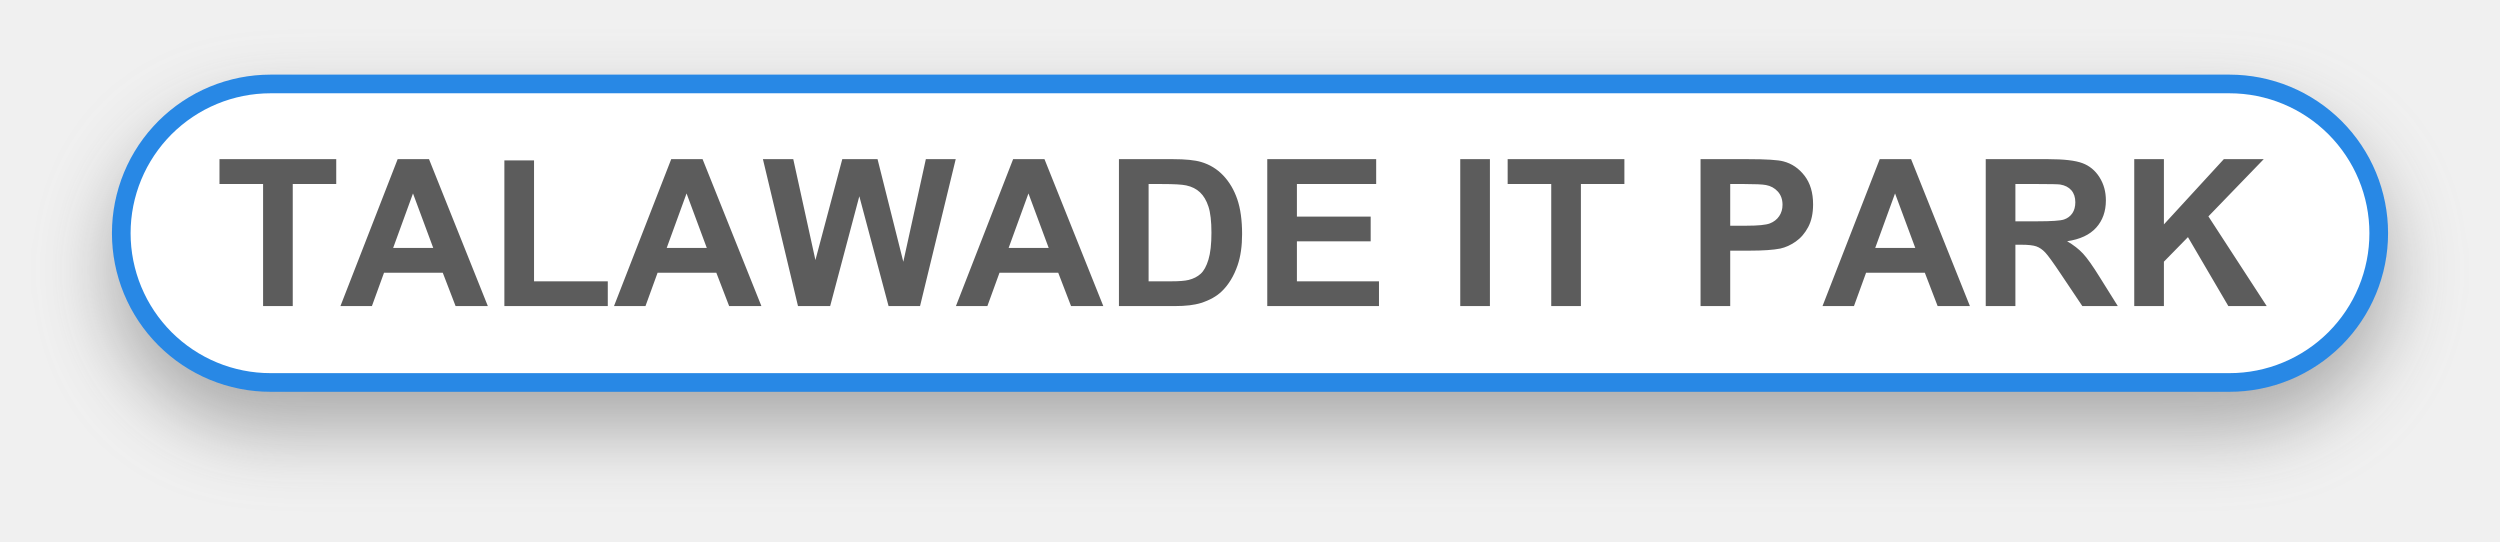
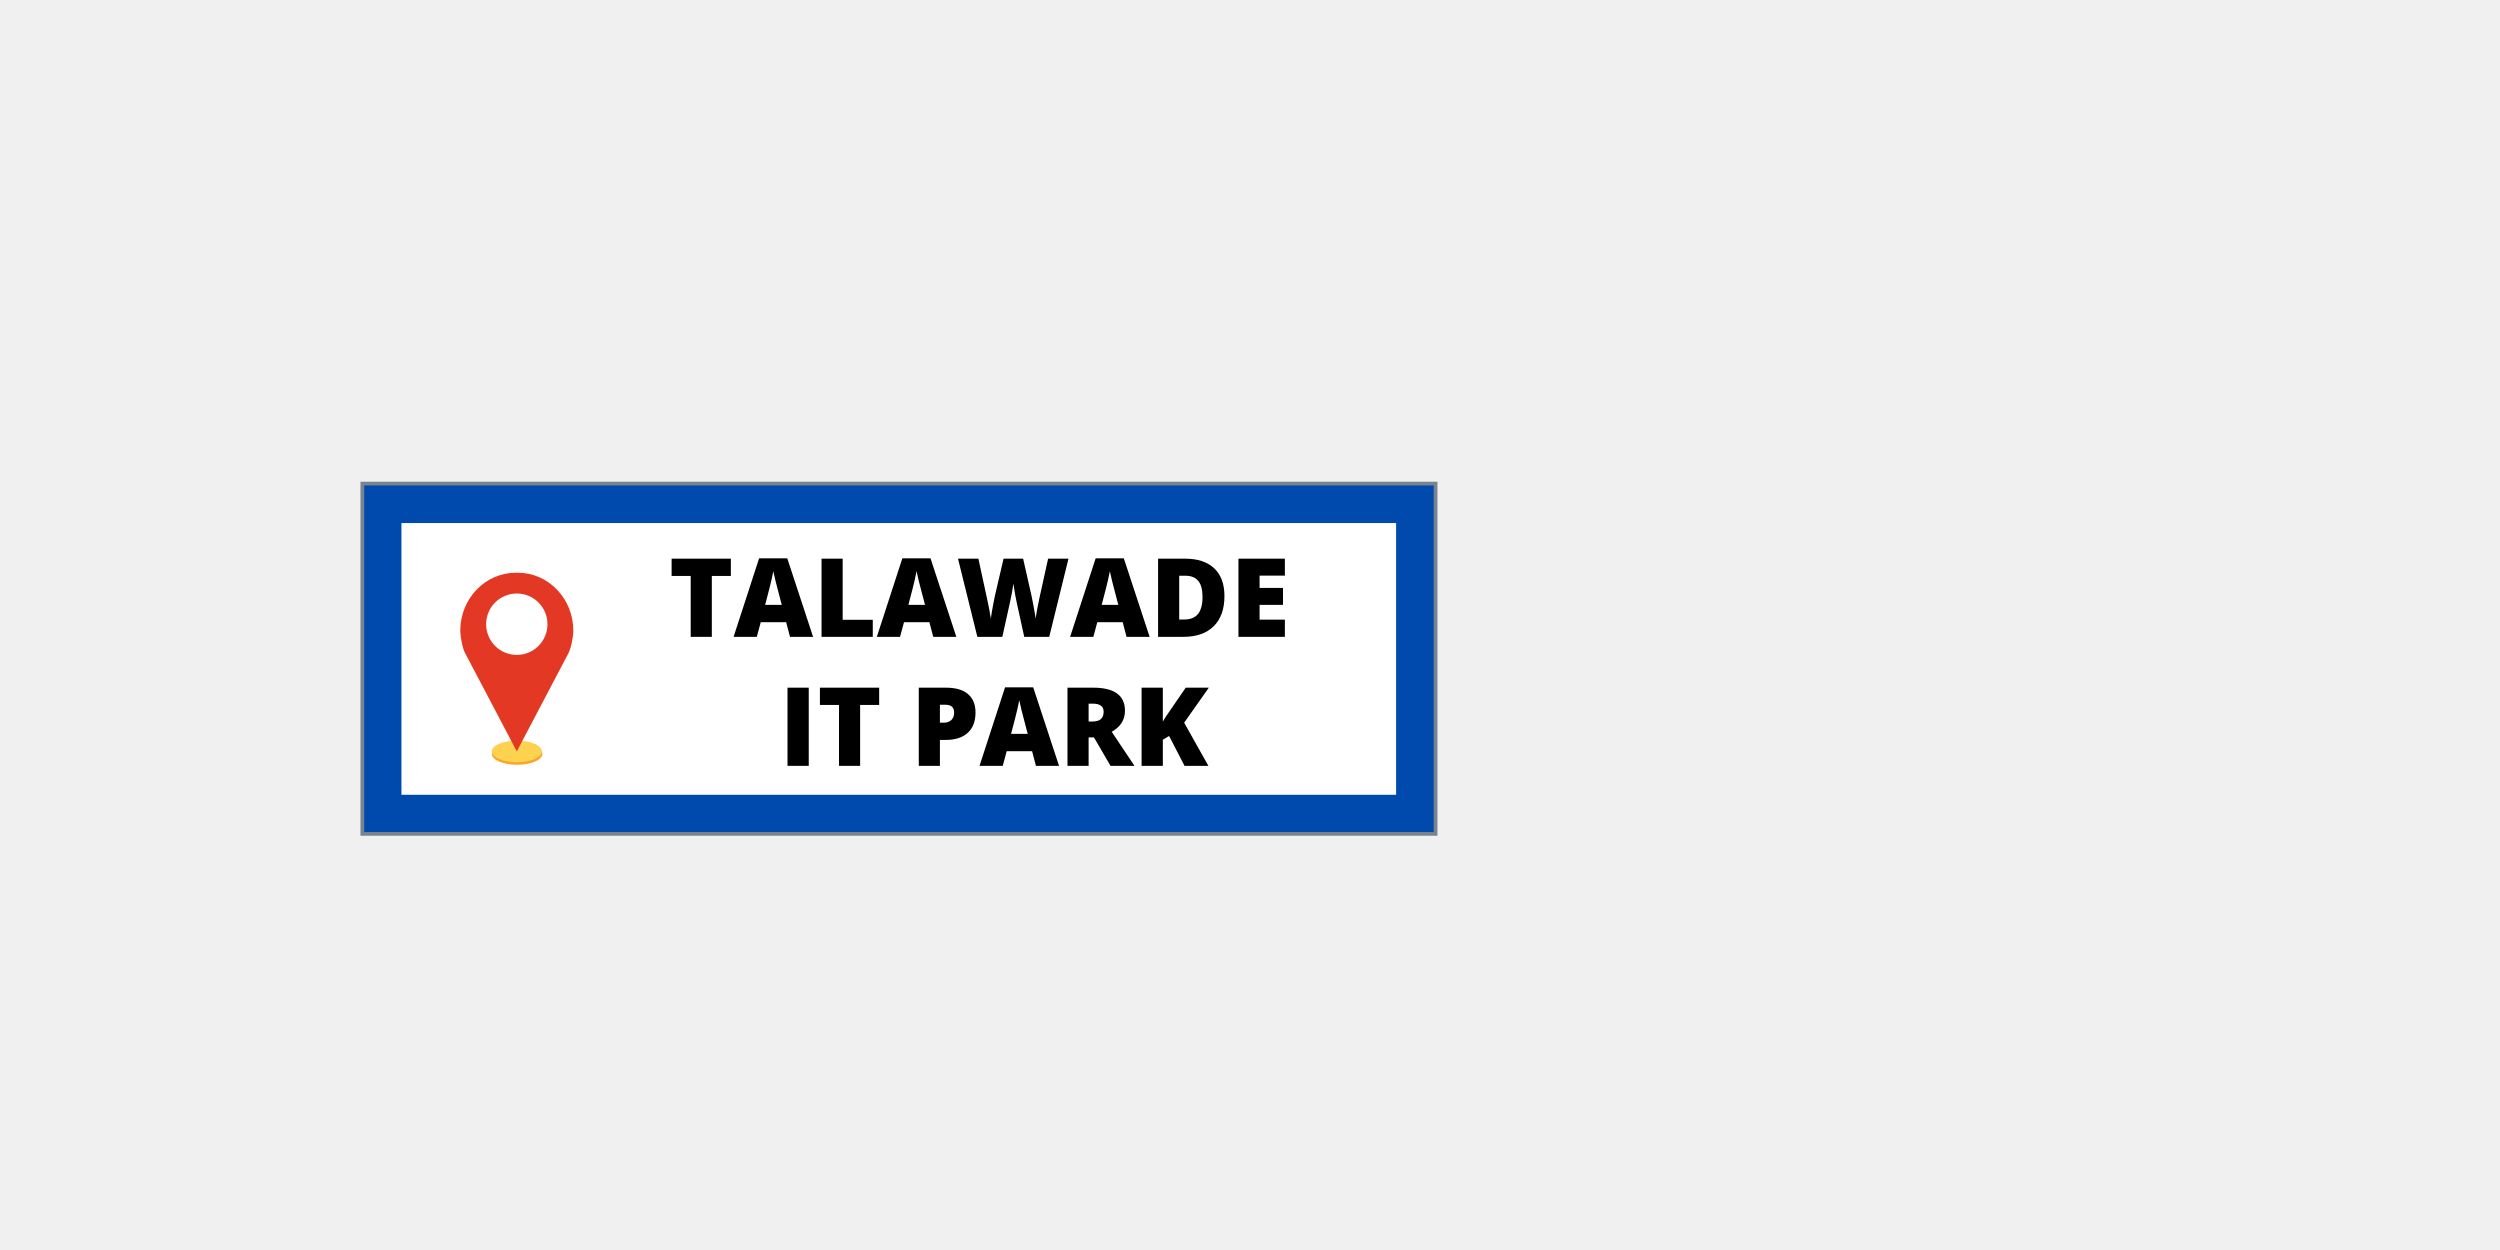
- <svg xmlns="http://www.w3.org/2000/svg" xmlns:xlink="http://www.w3.org/1999/xlink" width="134px" height="29px" viewBox="0 0 134 29" version="1.1">
+ <svg xmlns="http://www.w3.org/2000/svg" width="3750" viewBox="0 0 3750 1875" height="1875" version="1.0">
  <defs>
-     <filter filterUnits="userSpaceOnUse" color-interpolation-filters="sRGB" id="filter_1">
-       <feFlood flood-opacity="0" result="BackgroundImageFix" />
-       <feColorMatrix in="SourceAlpha" type="matrix" values="0 0 0 0 0 0 0 0 0 0 0 0 0 0 0 0 0 0 127 0" />
-       <feOffset dx="0" dy="2" />
-       <feGaussianBlur stdDeviation="2" />
-       <feColorMatrix type="matrix" values="0 0 0 0 0.392 0 0 0 0 0.392 0 0 0 0 0.392 0 0 0 0.498 0" />
-       <feBlend mode="normal" in2="BackgroundImageFix" result="effect0_dropShadow" />
-       <feBlend mode="normal" in="SourceGraphic" in2="effect0_dropShadow" result="shape" />
-     </filter>
-     <path d="M7.499 0L112.501 0Q112.685 0 112.869 0.009Q113.053 0.018 113.236 0.036Q113.419 0.054 113.601 0.081Q113.783 0.108 113.964 0.144Q114.145 0.18 114.323 0.225Q114.502 0.269 114.678 0.323Q114.854 0.376 115.027 0.438Q115.201 0.5 115.371 0.571Q115.541 0.641 115.707 0.72Q115.874 0.799 116.036 0.885Q116.198 0.972 116.356 1.067Q116.514 1.162 116.667 1.264Q116.82 1.366 116.968 1.476Q117.116 1.585 117.258 1.702Q117.401 1.819 117.537 1.943Q117.673 2.066 117.804 2.196Q117.934 2.327 118.057 2.463Q118.181 2.599 118.298 2.742Q118.415 2.884 118.524 3.032Q118.634 3.18 118.736 3.333Q118.838 3.486 118.933 3.644Q119.028 3.802 119.115 3.964Q119.201 4.126 119.28 4.293Q119.359 4.459 119.429 4.629Q119.5 4.799 119.562 4.973Q119.624 5.146 119.677 5.322Q119.731 5.498 119.775 5.677Q119.82 5.855 119.856 6.036Q119.892 6.217 119.919 6.399Q119.946 6.581 119.964 6.764Q119.982 6.947 119.991 7.131Q120 7.315 120 7.499L120 7.501Q120 7.685 119.991 7.869Q119.982 8.053 119.964 8.236Q119.946 8.419 119.919 8.601Q119.892 8.783 119.856 8.964Q119.82 9.145 119.775 9.323Q119.731 9.502 119.677 9.678Q119.624 9.854 119.562 10.027Q119.5 10.201 119.429 10.371Q119.359 10.541 119.28 10.707Q119.201 10.874 119.115 11.036Q119.028 11.198 118.933 11.356Q118.838 11.514 118.736 11.667Q118.634 11.82 118.524 11.968Q118.415 12.116 118.298 12.258Q118.181 12.401 118.057 12.537Q117.934 12.673 117.804 12.804Q117.673 12.934 117.537 13.057Q117.401 13.181 117.258 13.298Q117.116 13.415 116.968 13.524Q116.82 13.634 116.667 13.736Q116.514 13.838 116.356 13.933Q116.198 14.028 116.036 14.114Q115.874 14.201 115.707 14.28Q115.541 14.359 115.371 14.429Q115.201 14.5 115.027 14.562Q114.854 14.624 114.678 14.677Q114.502 14.73 114.323 14.775Q114.145 14.82 113.964 14.856Q113.783 14.892 113.601 14.919Q113.419 14.946 113.236 14.964Q113.053 14.982 112.869 14.991Q112.685 15 112.501 15L7.499 15Q7.315 15 7.131 14.991Q6.947 14.982 6.764 14.964Q6.581 14.946 6.399 14.919Q6.217 14.892 6.036 14.856Q5.855 14.82 5.677 14.775Q5.498 14.73 5.322 14.677Q5.146 14.624 4.973 14.562Q4.799 14.5 4.629 14.429Q4.459 14.359 4.293 14.28Q4.126 14.201 3.964 14.114Q3.802 14.028 3.644 13.933Q3.486 13.838 3.333 13.736Q3.18 13.634 3.032 13.524Q2.884 13.415 2.742 13.298Q2.599 13.181 2.463 13.057Q2.327 12.934 2.196 12.804Q2.066 12.673 1.943 12.537Q1.819 12.401 1.702 12.258Q1.585 12.116 1.476 11.968Q1.366 11.82 1.264 11.667Q1.162 11.514 1.067 11.356Q0.972 11.198 0.885 11.036Q0.799 10.874 0.72 10.707Q0.641 10.541 0.571 10.371Q0.5 10.201 0.438 10.027Q0.376 9.854 0.323 9.678Q0.269 9.502 0.225 9.323Q0.18 9.145 0.144 8.964Q0.108 8.783 0.081 8.601Q0.054 8.419 0.036 8.236Q0.018 8.053 0.009 7.869Q0 7.685 0 7.501L0 7.499Q0 7.315 0.009 7.131Q0.018 6.947 0.036 6.764Q0.054 6.581 0.081 6.399Q0.108 6.217 0.144 6.036Q0.18 5.855 0.225 5.677Q0.269 5.498 0.323 5.322Q0.376 5.146 0.438 4.973Q0.5 4.799 0.571 4.629Q0.641 4.459 0.72 4.293Q0.799 4.126 0.885 3.964Q0.972 3.802 1.067 3.644Q1.162 3.486 1.264 3.333Q1.366 3.18 1.476 3.032Q1.585 2.884 1.702 2.742Q1.819 2.599 1.943 2.463Q2.066 2.327 2.196 2.196Q2.327 2.066 2.463 1.943Q2.599 1.819 2.742 1.702Q2.884 1.585 3.032 1.476Q3.18 1.366 3.333 1.264Q3.486 1.162 3.644 1.067Q3.802 0.972 3.964 0.885Q4.126 0.799 4.293 0.72Q4.459 0.641 4.629 0.571Q4.799 0.5 4.973 0.438Q5.146 0.376 5.322 0.323Q5.498 0.269 5.677 0.225Q5.855 0.18 6.036 0.144Q6.217 0.108 6.399 0.081Q6.581 0.054 6.764 0.036Q6.947 0.018 7.131 0.009Q7.315 0 7.499 0L7.499 0Z" id="path_1" />
+     <clipPath id="a">
+       <path d="M 737 1114 L 814 1114 L 814 1147.512 L 737 1147.512 Z M 737 1114" />
+     </clipPath>
+     <clipPath id="b">
+       <path d="M 690.449 859 L 859.949 859 L 859.949 1128 L 690.449 1128 Z M 690.449 859" />
+     </clipPath>
  </defs>
-   <g filter="url(#filter_1)">
-     <g id="13.-Location---TALAWADE-IT-PARK" transform="translate(7 5)">
-       <g id="Rectangle">
-         <use xlink:href="#path_1" fill="none" stroke="#2888E5" stroke-width="2" />
-         <use stroke="none" fill="#FFFFFF" xlink:href="#path_1" fill-rule="evenodd" />
+   <path fill="#004AAD" d="M 543.496 725.383 L 2153.379 725.383 L 2153.379 1250.801 L 543.496 1250.801 L 543.496 725.383" />
+   <path fill="#77838D" d="M 543.496 1253.59 L 540.699 1253.59 L 540.699 722.59 L 2156.172 722.59 L 2156.172 1253.59 L 543.496 1253.59 M 546.289 728.176 L 546.289 1248.008 L 2150.586 1248.008 L 2150.586 728.176 L 546.289 728.176" />
+   <path fill="#FFF" d="M 602.172 784.57 L 2094.145 784.57 L 2094.145 1192.172 L 602.172 1192.172 L 602.172 784.57" />
+   <g clip-path="url(#a)">
+     <path fill="#F9A72B" d="M 813.52 1130.98 C 813.52 1139.926 796.555 1147.176 775.629 1147.176 C 754.703 1147.176 737.738 1139.926 737.738 1130.98 C 737.738 1122.039 754.703 1114.781 775.629 1114.781 C 796.555 1114.781 813.52 1122.039 813.52 1130.98" />
+   </g>
+   <path fill="#FCD24F" d="M 812.746 1127.059 C 812.746 1136.008 795.957 1143.258 775.242 1143.258 C 754.531 1143.258 737.738 1136.008 737.738 1127.059 C 737.738 1118.113 754.531 1110.859 775.242 1110.859 C 795.957 1110.859 812.746 1118.113 812.746 1127.059" />
+   <g clip-path="url(#b)">
+     <path fill="#E33924" d="M 776.688 859.094 C 776.188 859.094 775.695 859.125 775.199 859.137 C 774.703 859.125 774.207 859.094 773.711 859.094 C 727.707 859.094 690.41 898.008 690.41 946.008 C 690.41 954.199 693.586 973.141 698.352 980.996 L 775.199 1127.059 L 852.047 980.996 C 856.812 973.141 859.984 954.199 859.984 946.008 C 859.984 898.008 822.695 859.094 776.688 859.094" />
+   </g>
+   <path fill="#FFF" d="M 821.203 936.324 C 821.203 961.754 800.605 982.367 775.199 982.367 C 749.793 982.367 729.191 961.754 729.191 936.324 C 729.191 910.895 749.793 890.281 775.199 890.281 C 800.605 890.281 821.203 910.895 821.203 936.324" />
+   <g>
+     <g>
+       <g>
+         <path d="M 64.406 0 L 32.719 0 L 32.719 -91.359 L 4.094 -91.359 L 4.094 -117.266 L 92.953 -117.266 L 92.953 -91.359 L 64.406 -91.359 Z M 64.406 0" transform="translate(1003.329 955.275)" />
      </g>
-       <g id="TALAWADE-IT-PARK" fill="#000000" fill-opacity="0.639" transform="translate(4.52832 0.947052)">
-         <path d="M2.573 3.917L2.573 10.459L4.163 10.459L4.163 3.917L6.494 3.917L6.494 2.584L0.236 2.584L0.236 3.917L2.573 3.917ZM12.891 10.459L14.62 10.459L11.467 2.584L9.786 2.584L6.719 10.459L8.406 10.459L9.056 8.67L12.203 8.67L12.891 10.459ZM27.554 10.459L29.283 10.459L26.13 2.584L24.449 2.584L21.382 10.459L23.069 10.459L23.719 8.67L26.866 8.67L27.554 10.459ZM31.244 10.459L29.364 2.584L30.991 2.584L32.178 7.993L33.618 2.584L35.508 2.584L36.889 8.084L38.097 2.584L39.698 2.584L37.786 10.459L36.099 10.459L34.531 4.572L32.968 10.459L31.244 10.459ZM45.88 10.459L47.609 10.459L44.456 2.584L42.775 2.584L39.709 10.459L41.395 10.459L42.045 8.67L45.192 8.67L45.88 10.459ZM48.447 2.584L51.353 2.584Q52.336 2.584 52.852 2.735Q53.544 2.939 54.039 3.46Q54.533 3.981 54.791 4.736Q55.048 5.49 55.048 6.597Q55.048 7.569 54.807 8.272Q54.511 9.132 53.963 9.664Q53.55 10.066 52.846 10.292Q52.32 10.459 51.439 10.459L48.447 10.459L48.447 2.584ZM56.397 2.584L56.397 10.459L62.385 10.459L62.385 9.132L57.986 9.132L57.986 6.989L61.94 6.989L61.94 5.662L57.986 5.662L57.986 3.917L62.235 3.917L62.235 2.584L56.397 2.584ZM66.741 10.459L66.741 2.584L68.331 2.584L68.331 10.459L66.741 10.459ZM71.618 3.917L71.618 10.459L73.208 10.459L73.208 3.917L75.539 3.917L75.539 2.584L69.282 2.584L69.282 3.917L71.618 3.917ZM79.621 10.459L79.621 2.584L82.172 2.584Q83.623 2.584 84.063 2.703Q84.74 2.88 85.196 3.473Q85.653 4.067 85.653 5.007Q85.653 5.732 85.39 6.226Q85.126 6.72 84.721 7.002Q84.315 7.284 83.897 7.375Q83.327 7.488 82.248 7.488L81.211 7.488L81.211 10.459L79.621 10.459ZM92.329 10.459L94.059 10.459L90.906 2.584L89.225 2.584L86.158 10.459L87.844 10.459L88.494 8.67L91.642 8.67L92.329 10.459ZM94.907 10.459L94.907 2.584L98.253 2.584Q99.516 2.584 100.088 2.797Q100.66 3.009 101.003 3.551Q101.347 4.094 101.347 4.792Q101.347 5.678 100.826 6.256Q100.305 6.833 99.269 6.983Q99.784 7.284 100.12 7.644Q100.456 8.004 101.025 8.922L101.986 10.459L100.085 10.459L98.936 8.745Q98.323 7.827 98.098 7.588Q97.872 7.349 97.62 7.26Q97.367 7.171 96.819 7.171L96.497 7.171L96.497 10.459L94.907 10.459ZM102.867 2.584L102.867 10.459L104.457 10.459L104.457 8.079L105.746 6.763L107.911 10.459L109.968 10.459L106.842 5.651L109.807 2.584L107.669 2.584L104.457 6.081L104.457 2.584L102.867 2.584ZM15.506 10.459L15.506 2.649L17.096 2.649L17.096 9.132L21.049 9.132L21.049 10.459L15.506 10.459ZM50.037 3.917L50.037 9.132L51.224 9.132Q51.89 9.132 52.185 9.057Q52.572 8.96 52.827 8.729Q53.083 8.498 53.244 7.969Q53.405 7.44 53.405 6.527Q53.405 5.614 53.244 5.125Q53.083 4.636 52.792 4.362Q52.502 4.088 52.057 3.992Q51.724 3.917 50.752 3.917L50.037 3.917ZM81.211 3.917L81.211 6.151L82.081 6.151Q83.021 6.151 83.338 6.027Q83.655 5.904 83.835 5.641Q84.015 5.377 84.015 5.028Q84.015 4.599 83.762 4.319Q83.51 4.04 83.123 3.97Q82.838 3.917 81.979 3.917L81.211 3.917ZM96.497 5.915L97.673 5.915Q98.817 5.915 99.102 5.818Q99.387 5.721 99.548 5.485Q99.709 5.249 99.709 4.894Q99.709 4.497 99.497 4.252Q99.285 4.008 98.898 3.943Q98.705 3.917 97.738 3.917L96.497 3.917L96.497 5.915ZM10.608 4.421L11.693 7.343L9.544 7.343L10.608 4.421ZM25.271 4.421L26.356 7.343L24.207 7.343L25.271 4.421ZM43.597 4.421L44.682 7.343L42.534 7.343L43.597 4.421ZM90.046 4.421L91.131 7.343L88.983 7.343L90.046 4.421Z" />
+     </g>
+   </g>
+   <g>
+     <g>
+       <g>
+         <path d="M 84.625 0 L 78.844 -21.984 L 40.75 -21.984 L 34.812 0 L 0 0 L 38.266 -117.75 L 80.531 -117.75 L 119.266 0 Z M 72.266 -47.969 L 67.219 -67.219 C 66.039 -71.488 64.609 -77.02 62.922 -83.812 C 61.234 -90.602 60.125 -95.473 59.594 -98.422 C 59.113 -95.691 58.164 -91.195 56.75 -84.938 C 55.332 -78.688 52.191 -66.363 47.328 -47.969 Z M 72.266 -47.969" transform="translate(1100.378 955.275)" />
+       </g>
+     </g>
+   </g>
+   <g>
+     <g>
+       <g>
+         <path d="M 12.672 0 L 12.672 -117.266 L 44.359 -117.266 L 44.359 -25.594 L 89.516 -25.594 L 89.516 0 Z M 12.672 0" transform="translate(1219.644 955.275)" />
+       </g>
+     </g>
+   </g>
+   <g>
+     <g>
+       <g>
+         <path d="M 84.625 0 L 78.844 -21.984 L 40.75 -21.984 L 34.812 0 L 0 0 L 38.266 -117.75 L 80.531 -117.75 L 119.266 0 Z M 72.266 -47.969 L 67.219 -67.219 C 66.039 -71.488 64.609 -77.02 62.922 -83.812 C 61.234 -90.602 60.125 -95.473 59.594 -98.422 C 59.113 -95.691 58.164 -91.195 56.75 -84.938 C 55.332 -78.688 52.191 -66.363 47.328 -47.969 Z M 72.266 -47.969" transform="translate(1315.25 955.275)" />
+       </g>
+     </g>
+   </g>
+   <g>
+     <g>
+       <g>
+         <path d="M 139.328 0 L 101.859 0 L 90.641 -51.094 C 90.098 -53.227 89.254 -57.477 88.109 -63.844 C 86.961 -70.207 86.117 -75.531 85.578 -79.812 C 85.148 -76.332 84.453 -72.008 83.484 -66.844 C 82.523 -61.688 81.578 -56.941 80.641 -52.609 C 79.711 -48.285 75.828 -30.75 68.984 0 L 31.516 0 L 2.484 -117.266 L 33.047 -117.266 L 45.797 -58.469 C 48.68 -45.477 50.66 -35.133 51.734 -27.438 C 52.43 -32.883 53.676 -40.285 55.469 -49.641 C 57.258 -59.004 58.93 -66.758 60.484 -72.906 L 70.828 -117.266 L 100.172 -117.266 L 110.203 -72.906 C 111.91 -65.789 113.645 -57.582 115.406 -48.281 C 117.176 -38.977 118.359 -32.031 118.953 -27.438 C 119.641 -33.363 121.535 -43.656 124.641 -58.312 L 137.641 -117.266 L 168.203 -117.266 Z M 139.328 0" transform="translate(1434.516 955.275)" />
+       </g>
+     </g>
+   </g>
+   <g>
+     <g>
+       <g>
+         <path d="M 84.625 0 L 78.844 -21.984 L 40.75 -21.984 L 34.812 0 L 0 0 L 38.266 -117.75 L 80.531 -117.75 L 119.266 0 Z M 72.266 -47.969 L 67.219 -67.219 C 66.039 -71.488 64.609 -77.02 62.922 -83.812 C 61.234 -90.602 60.125 -95.473 59.594 -98.422 C 59.113 -95.691 58.164 -91.195 56.75 -84.938 C 55.332 -78.688 52.191 -66.363 47.328 -47.969 Z M 72.266 -47.969" transform="translate(1605.194 955.275)" />
+       </g>
+     </g>
+   </g>
+   <g>
+     <g>
+       <g>
+         <path d="M 112.203 -61.125 C 112.203 -41.551 106.816 -26.469 96.047 -15.875 C 85.273 -5.289 70.129 0 50.609 0 L 12.672 0 L 12.672 -117.266 L 53.266 -117.266 C 72.078 -117.266 86.602 -112.453 96.844 -102.828 C 107.082 -93.203 112.203 -79.301 112.203 -61.125 Z M 79.328 -60 C 79.328 -70.75 77.203 -78.711 72.953 -83.891 C 68.703 -89.078 62.242 -91.672 53.578 -91.672 L 44.359 -91.672 L 44.359 -25.984 L 51.406 -25.984 C 61.031 -25.984 68.086 -28.773 72.578 -34.359 C 77.078 -39.953 79.328 -48.5 79.328 -60 Z M 79.328 -60" transform="translate(1724.46 955.275)" />
+       </g>
+     </g>
+   </g>
+   <g>
+     <g>
+       <g>
+         <path d="M 82.297 0 L 12.672 0 L 12.672 -117.266 L 82.297 -117.266 L 82.297 -91.844 L 44.359 -91.844 L 44.359 -73.391 L 79.484 -73.391 L 79.484 -47.969 L 44.359 -47.969 L 44.359 -25.828 L 82.297 -25.828 Z M 82.297 0" transform="translate(1845.01 955.275)" />
+       </g>
+     </g>
+   </g>
+   <g>
+     <g>
+       <g>
+         <path d="M 12.672 0 L 12.672 -117.266 L 44.516 -117.266 L 44.516 0 Z M 12.672 0" transform="translate(1168.598 1148.775)" />
+       </g>
+     </g>
+   </g>
+   <g>
+     <g>
+       <g>
+         <path d="M 64.406 0 L 32.719 0 L 32.719 -91.359 L 4.094 -91.359 L 4.094 -117.266 L 92.953 -117.266 L 92.953 -91.359 L 64.406 -91.359 Z M 64.406 0" transform="translate(1225.785 1148.775)" />
+       </g>
+     </g>
+   </g>
+   <g>
+     <g>
+       <g>
+         <path d="M 97.766 -79.969 C 97.766 -66.863 93.898 -56.742 86.172 -49.609 C 78.453 -42.473 67.484 -38.906 53.266 -38.906 L 44.359 -38.906 L 44.359 0 L 12.672 0 L 12.672 -117.266 L 53.266 -117.266 C 68.066 -117.266 79.18 -114.031 86.609 -107.562 C 94.047 -101.094 97.766 -91.895 97.766 -79.969 Z M 44.359 -64.734 L 50.125 -64.734 C 54.883 -64.734 58.664 -66.066 61.469 -68.734 C 64.281 -71.41 65.688 -75.102 65.688 -79.812 C 65.688 -87.719 61.301 -91.672 52.531 -91.672 L 44.359 -91.672 Z M 44.359 -64.734" transform="translate(1365.504 1148.775)" />
+       </g>
+     </g>
+   </g>
+   <g>
+     <g>
+       <g>
+         <path d="M 84.625 0 L 78.844 -21.984 L 40.75 -21.984 L 34.812 0 L 0 0 L 38.266 -117.75 L 80.531 -117.75 L 119.266 0 Z M 72.266 -47.969 L 67.219 -67.219 C 66.039 -71.488 64.609 -77.02 62.922 -83.812 C 61.234 -90.602 60.125 -95.473 59.594 -98.422 C 59.113 -95.691 58.164 -91.195 56.75 -84.938 C 55.332 -78.688 52.191 -66.363 47.328 -47.969 Z M 72.266 -47.969" transform="translate(1469.29 1148.775)" />
+       </g>
+     </g>
+   </g>
+   <g>
+     <g>
+       <g>
+         <path d="M 44.359 -42.672 L 44.359 0 L 12.672 0 L 12.672 -117.266 L 51.094 -117.266 C 82.957 -117.266 98.891 -105.711 98.891 -82.609 C 98.891 -69.023 92.258 -58.52 79 -51.094 L 113.172 0 L 77.234 0 L 52.375 -42.672 Z M 44.359 -66.5 L 50.297 -66.5 C 61.359 -66.5 66.891 -71.391 66.891 -81.172 C 66.891 -89.242 61.461 -93.281 50.609 -93.281 L 44.359 -93.281 Z M 44.359 -66.5" transform="translate(1588.557 1148.775)" />
+       </g>
+     </g>
+   </g>
+   <g>
+     <g>
+       <g>
+         <path d="M 112.859 0 L 77.078 0 L 53.906 -44.844 L 44.516 -39.219 L 44.516 0 L 12.672 0 L 12.672 -117.266 L 44.516 -117.266 L 44.516 -66.328 C 46.117 -69.484 49.352 -74.484 54.219 -81.328 L 78.844 -117.266 L 113.5 -117.266 L 76.516 -64.734 Z M 112.859 0" transform="translate(1699.722 1148.775)" />
      </g>
    </g>
  </g>
</svg>
